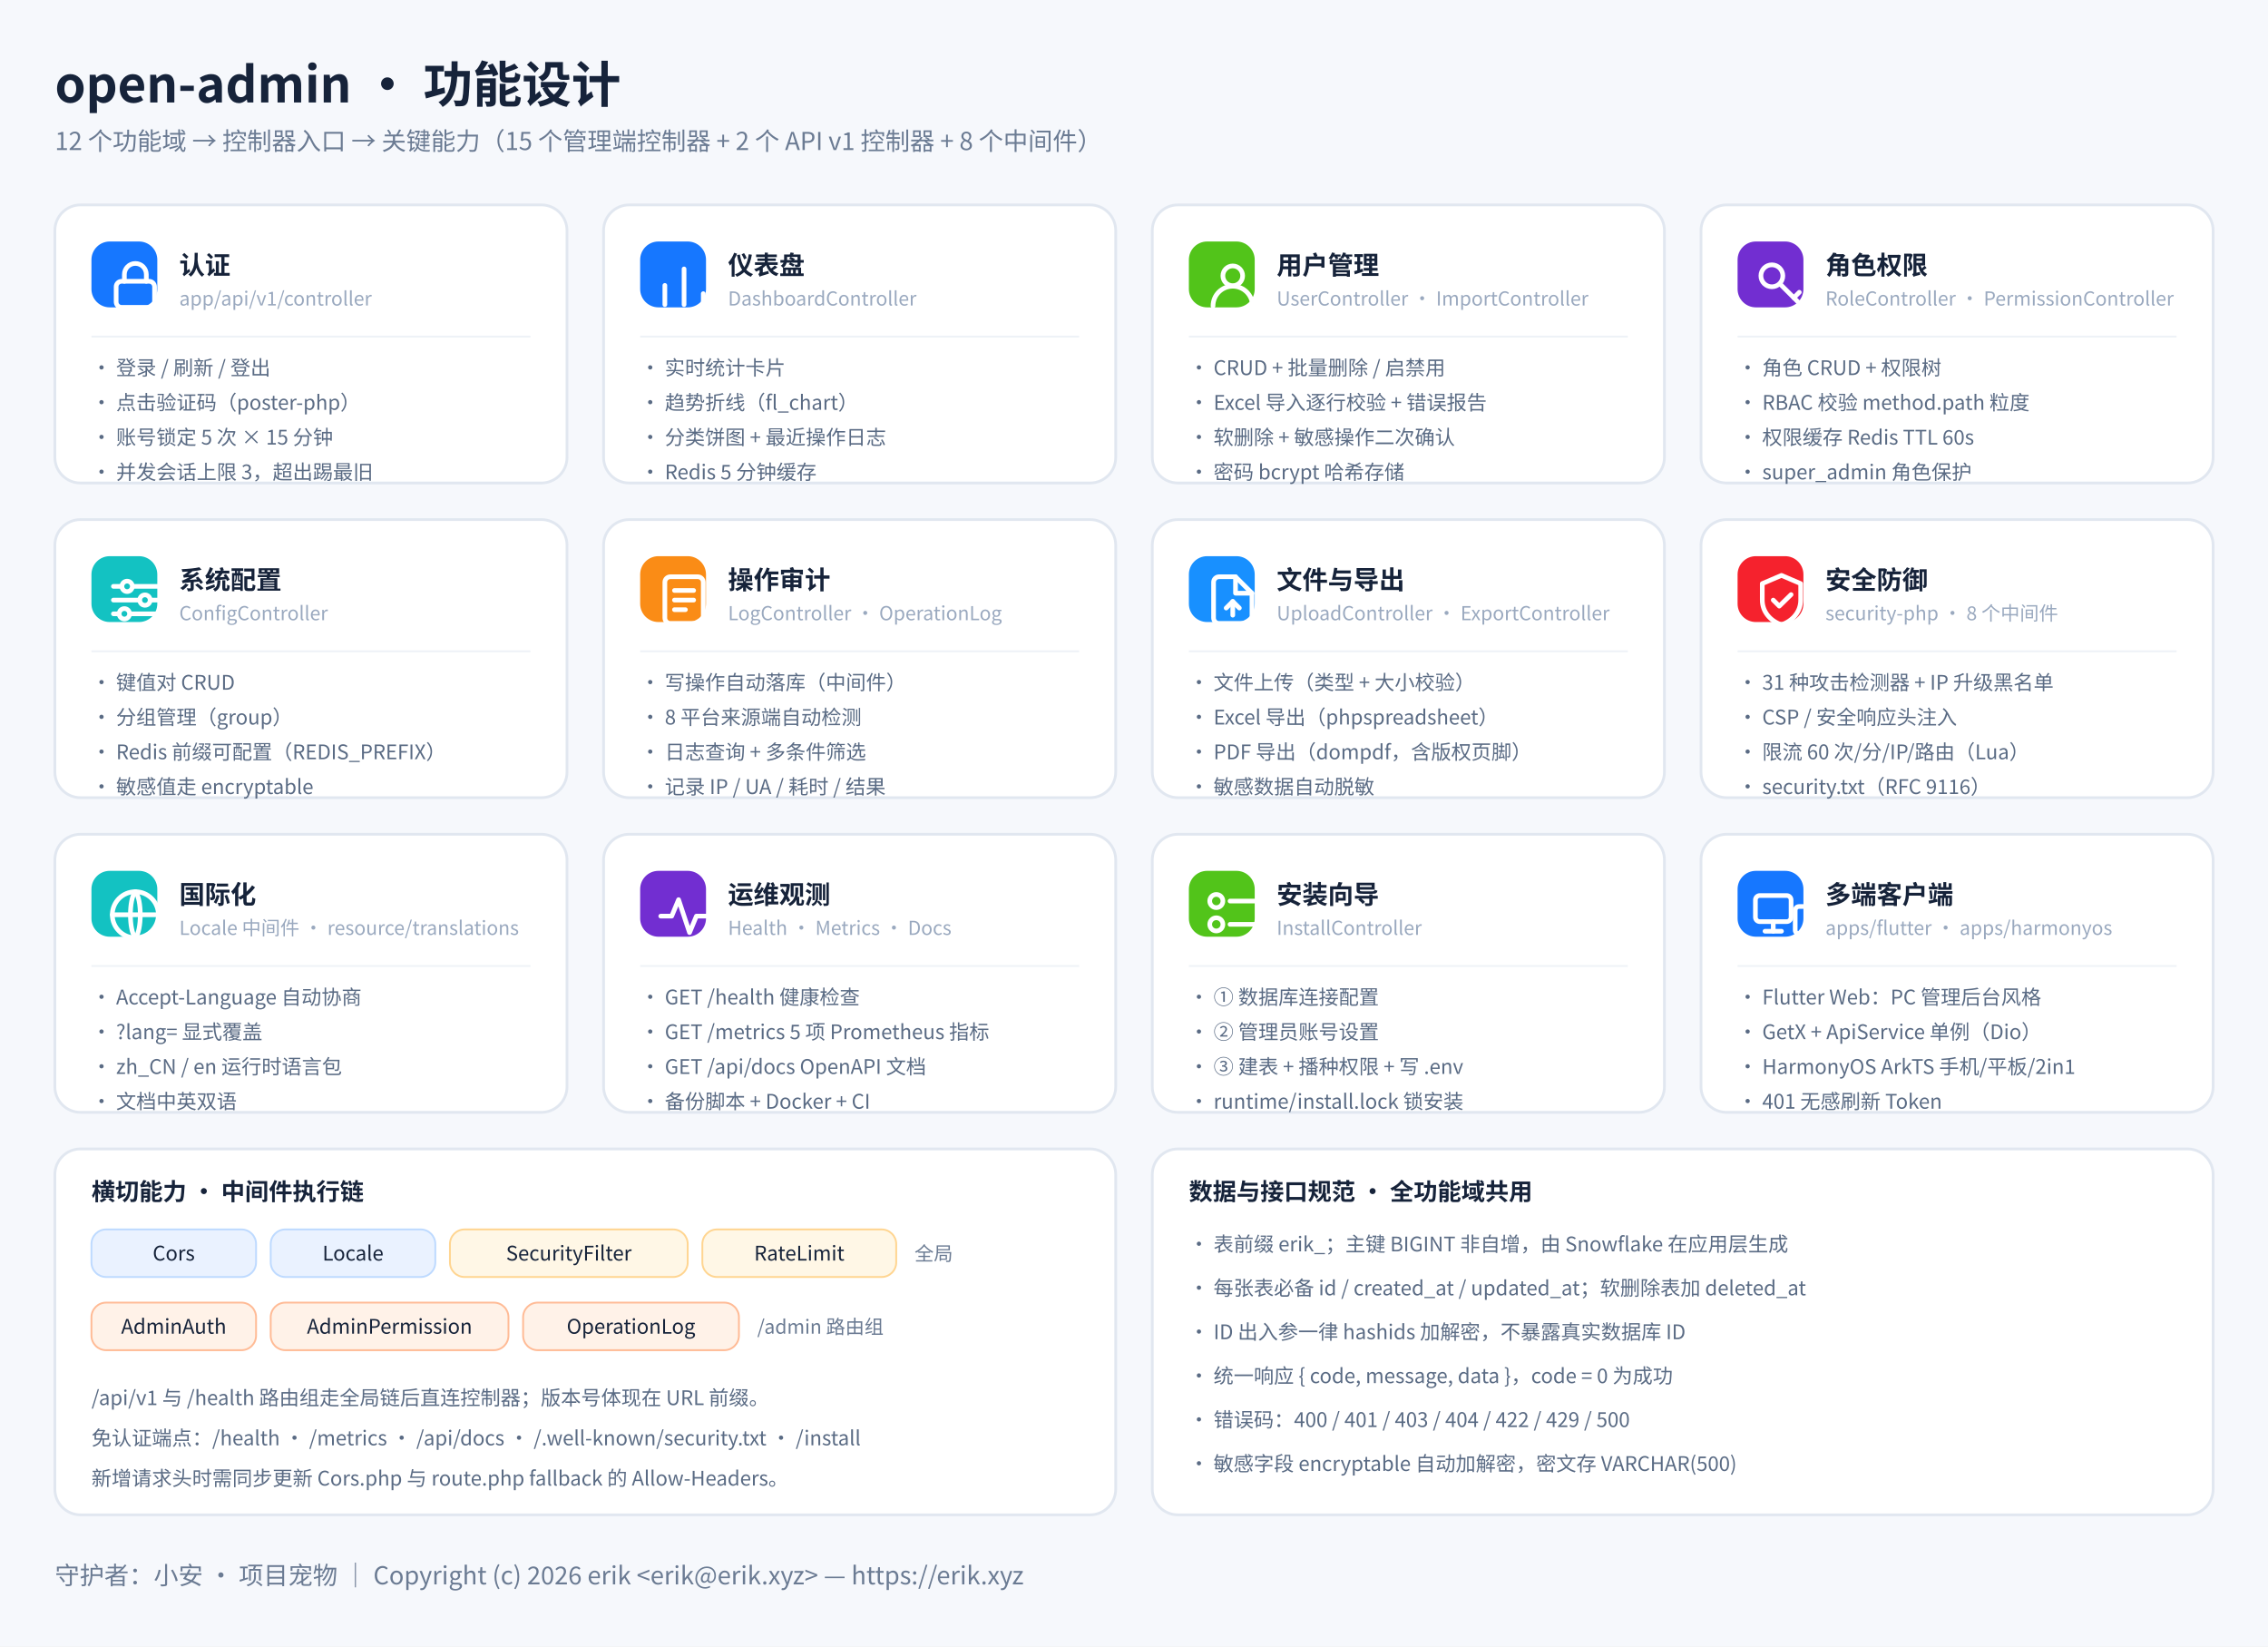
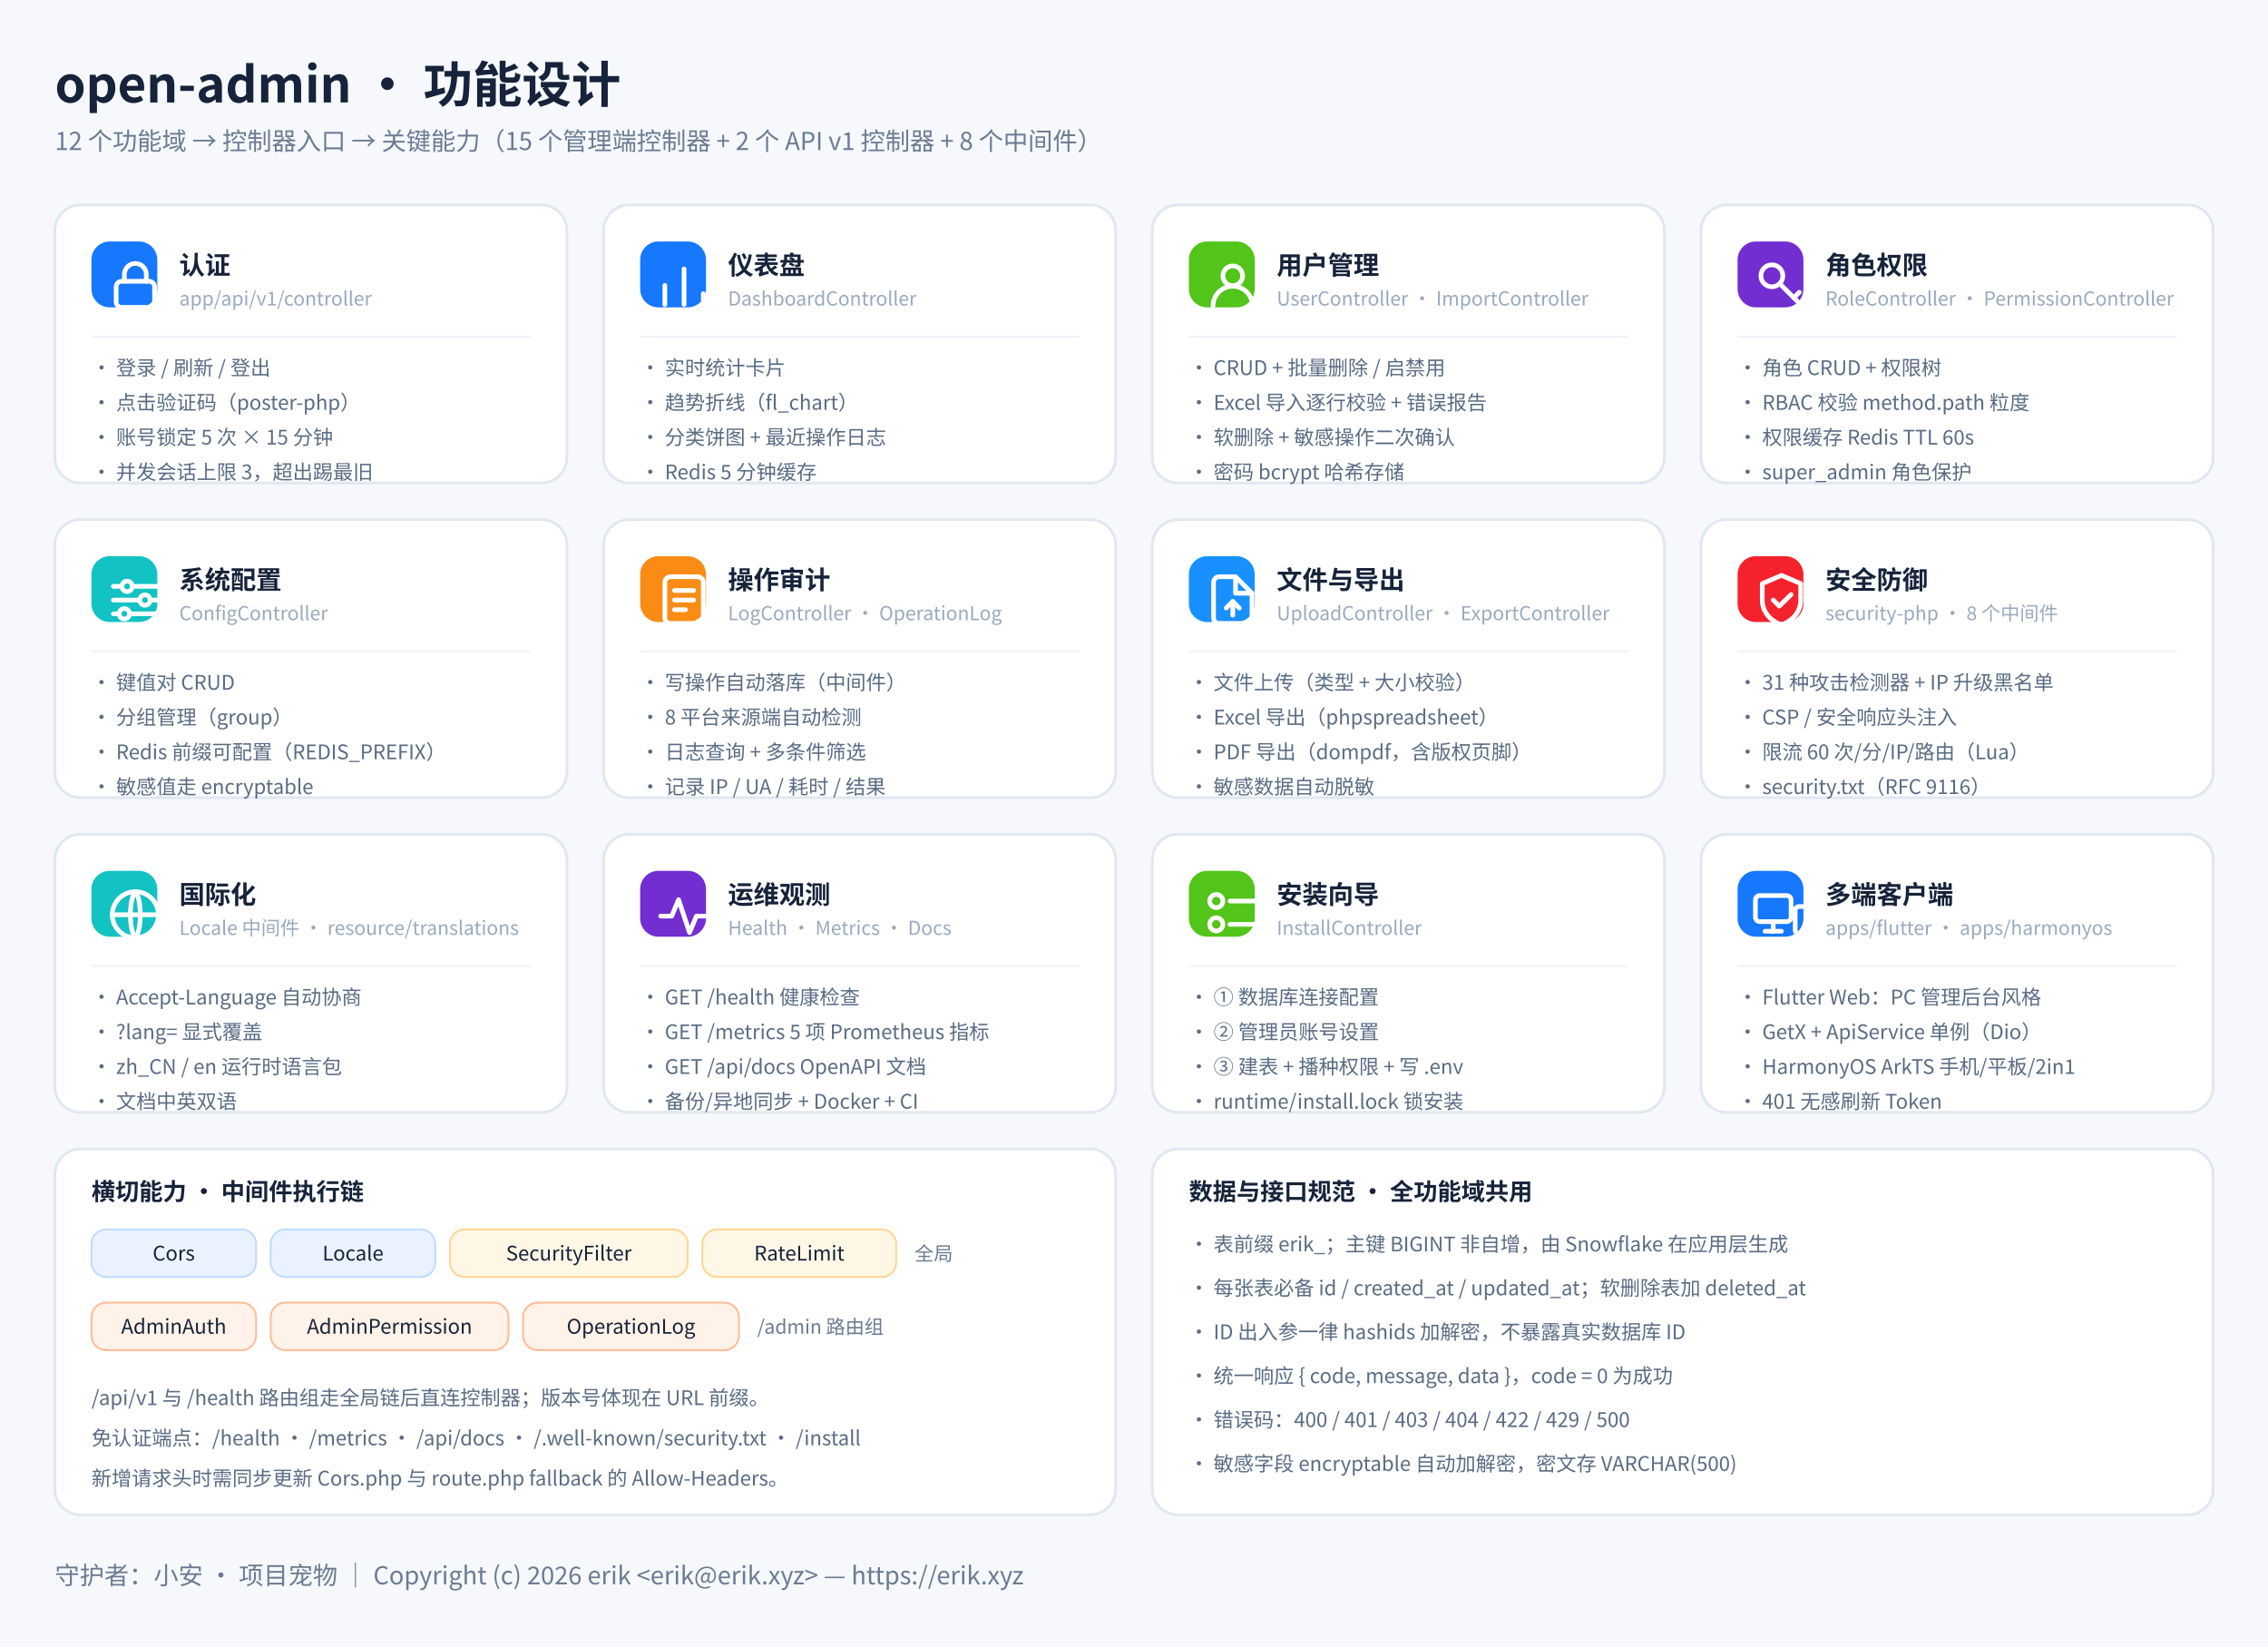
<svg xmlns="http://www.w3.org/2000/svg" viewBox="0 0 1240 900" width="1240" height="900" role="img" aria-label="open-admin 功能设计图">
  <defs>
    <style>
      text { font-family: system-ui, -apple-system, "PingFang SC", "Microsoft YaHei", "Noto Sans CJK SC", "Segoe UI", sans-serif; }
      .t1 { font-size: 27px; font-weight: 700; fill: #16233A; }
      .t2 { font-size: 13.5px; fill: #6B7B93; }
      .card { fill: #FFFFFF; stroke: #E1E7F0; stroke-width: 1.5; }
      .fName { font-size: 14px; font-weight: 700; fill: #16233A; }
      .fWhere { font-size: 10.5px; fill: #9AA9BF; }
      .fItem { font-size: 11px; fill: #5A6B84; }
      .panelT { font-size: 13px; font-weight: 700; fill: #16233A; }
      .chip { font-size: 11px; fill: #16233A; }
      .chipS { font-size: 10.5px; fill: #6B7B93; }
      .ico { fill: none; stroke: #FFFFFF; stroke-width: 1.7; stroke-linecap: round; stroke-linejoin: round; }
    </style>
  </defs>
  <rect width="1240" height="900" fill="#F6F8FC" />
  <text class="t1" x="30" y="56">open-admin · 功能设计</text>
  <text class="t2" x="30" y="82">12 个功能域 → 控制器入口 → 关键能力（15 个管理端控制器 + 2 个 API v1 控制器 + 8 个中间件）</text>
  <rect class="card" x="30" y="112" width="280" height="152" rx="14" />
  <rect x="50" y="132" width="36" height="36" rx="10" fill="#1677FF" />
  <g class="ico" transform="translate(56 138) scale(1.5)">
    <rect x="5" y="10.5" width="14" height="9.5" rx="2" />
    <path d="M8 10.5V8a4 4 0 0 1 8 0v2.5" />
  </g>
  <text class="fName" x="98" y="150">认证</text>
  <text class="fWhere" x="98" y="167">app/api/v1/controller</text>
  <line x1="50" y1="184" x2="290" y2="184" stroke="#EEF2F7" />
  <text class="fItem" x="50" y="205">· 登录 / 刷新 / 登出</text>
  <text class="fItem" x="50" y="224">· 点击验证码（poster-php）</text>
  <text class="fItem" x="50" y="243">· 账号锁定 5 次 × 15 分钟</text>
  <text class="fItem" x="50" y="262">· 并发会话上限 3，超出踢最旧</text>
  <rect class="card" x="330" y="112" width="280" height="152" rx="14" />
  <rect x="350" y="132" width="36" height="36" rx="10" fill="#1677FF" />
  <g class="ico" transform="translate(356 138) scale(1.5)">
    <path d="M5 19V12" />
    <path d="M12 19V6" />
    <path d="M19 19v-4" />
  </g>
  <text class="fName" x="398" y="150">仪表盘</text>
  <text class="fWhere" x="398" y="167">DashboardController</text>
  <line x1="350" y1="184" x2="590" y2="184" stroke="#EEF2F7" />
  <text class="fItem" x="350" y="205">· 实时统计卡片</text>
  <text class="fItem" x="350" y="224">· 趋势折线（fl_chart）</text>
  <text class="fItem" x="350" y="243">· 分类饼图 + 最近操作日志</text>
  <text class="fItem" x="350" y="262">· Redis 5 分钟缓存</text>
  <rect class="card" x="630" y="112" width="280" height="152" rx="14" />
  <rect x="650" y="132" width="36" height="36" rx="10" fill="#52C41A" />
  <g class="ico" transform="translate(656 138) scale(1.5)">
    <circle cx="12" cy="8.5" r="3.6" />
    <path d="M4.8 19.5a7.2 7.2 0 0 1 14.4 0" />
  </g>
  <text class="fName" x="698" y="150">用户管理</text>
  <text class="fWhere" x="698" y="167">UserController · ImportController</text>
  <line x1="650" y1="184" x2="890" y2="184" stroke="#EEF2F7" />
  <text class="fItem" x="650" y="205">· CRUD + 批量删除 / 启禁用</text>
  <text class="fItem" x="650" y="224">· Excel 导入逐行校验 + 错误报告</text>
  <text class="fItem" x="650" y="243">· 软删除 + 敏感操作二次确认</text>
  <text class="fItem" x="650" y="262">· 密码 bcrypt 哈希存储</text>
  <rect class="card" x="930" y="112" width="280" height="152" rx="14" />
  <rect x="950" y="132" width="36" height="36" rx="10" fill="#722ED1" />
  <g class="ico" transform="translate(956 138) scale(1.5)">
    <circle cx="8.5" cy="8.5" r="4" />
    <path d="m11.6 11.6 7.4 7.4" />
    <path d="m16.5 16.5 2-2" />
    <path d="m19 19 1.8-1.8" />
  </g>
  <text class="fName" x="998" y="150">角色权限</text>
  <text class="fWhere" x="998" y="167">RoleController · PermissionController</text>
  <line x1="950" y1="184" x2="1190" y2="184" stroke="#EEF2F7" />
  <text class="fItem" x="950" y="205">· 角色 CRUD + 权限树</text>
  <text class="fItem" x="950" y="224">· RBAC 校验 method.path 粒度</text>
  <text class="fItem" x="950" y="243">· 权限缓存 Redis TTL 60s</text>
  <text class="fItem" x="950" y="262">· super_admin 角色保护</text>
  <rect class="card" x="30" y="284" width="280" height="152" rx="14" />
  <rect x="50" y="304" width="36" height="36" rx="10" fill="#13C2C2" />
  <g class="ico" transform="translate(56 310) scale(1.5)">
    <path d="M4 7h16" />
    <path d="M4 12h16" />
    <path d="M4 17h16" />
    <circle cx="9" cy="7" r="1.9" fill="#13C2C2" />
    <circle cx="15.5" cy="12" r="1.9" fill="#13C2C2" />
    <circle cx="8" cy="17" r="1.9" fill="#13C2C2" />
  </g>
  <text class="fName" x="98" y="322">系统配置</text>
  <text class="fWhere" x="98" y="339">ConfigController</text>
  <line x1="50" y1="356" x2="290" y2="356" stroke="#EEF2F7" />
  <text class="fItem" x="50" y="377">· 键值对 CRUD</text>
  <text class="fItem" x="50" y="396">· 分组管理（group）</text>
  <text class="fItem" x="50" y="415">· Redis 前缀可配置（REDIS_PREFIX）</text>
  <text class="fItem" x="50" y="434">· 敏感值走 encryptable</text>
  <rect class="card" x="330" y="284" width="280" height="152" rx="14" />
  <rect x="350" y="304" width="36" height="36" rx="10" fill="#FA8C16" />
  <g class="ico" transform="translate(356 310) scale(1.5)">
    <rect x="5" y="3.5" width="14" height="17" rx="2" />
    <path d="M8.5 8.5h7" />
    <path d="M8.5 12h7" />
    <path d="M8.5 15.5h4" />
  </g>
  <text class="fName" x="398" y="322">操作审计</text>
  <text class="fWhere" x="398" y="339">LogController · OperationLog</text>
  <line x1="350" y1="356" x2="590" y2="356" stroke="#EEF2F7" />
  <text class="fItem" x="350" y="377">· 写操作自动落库（中间件）</text>
  <text class="fItem" x="350" y="396">· 8 平台来源端自动检测</text>
  <text class="fItem" x="350" y="415">· 日志查询 + 多条件筛选</text>
  <text class="fItem" x="350" y="434">· 记录 IP / UA / 耗时 / 结果</text>
  <rect class="card" x="630" y="284" width="280" height="152" rx="14" />
  <rect x="650" y="304" width="36" height="36" rx="10" fill="#1890FF" />
  <g class="ico" transform="translate(656 310) scale(1.5)">
    <path d="M13 3.5H7A2 2 0 0 0 5 5.5v13a2 2 0 0 0 2 2h10a2 2 0 0 0 2-2V9.5z" />
    <path d="M13 3.5V9.5H19" />
    <path d="M12 17.5v-5" />
    <path d="m9.6 14.9 2.4-2.4 2.4 2.4" />
  </g>
  <text class="fName" x="698" y="322">文件与导出</text>
  <text class="fWhere" x="698" y="339">UploadController · ExportController</text>
  <line x1="650" y1="356" x2="890" y2="356" stroke="#EEF2F7" />
  <text class="fItem" x="650" y="377">· 文件上传（类型 + 大小校验）</text>
  <text class="fItem" x="650" y="396">· Excel 导出（phpspreadsheet）</text>
  <text class="fItem" x="650" y="415">· PDF 导出（dompdf，含版权页脚）</text>
  <text class="fItem" x="650" y="434">· 敏感数据自动脱敏</text>
  <rect class="card" x="930" y="284" width="280" height="152" rx="14" stroke="#FFCCC7" />
  <rect x="950" y="304" width="36" height="36" rx="10" fill="#F5222D" />
  <g class="ico" transform="translate(956 310) scale(1.5)">
    <path d="M12 3 5 6v6c0 4.2 2.9 7.6 7 9 4.1-1.4 7-4.8 7-9V6z" />
    <path d="m9 12 2.2 2.2L15.5 10" />
  </g>
  <text class="fName" x="998" y="322">安全防御</text>
  <text class="fWhere" x="998" y="339">security-php · 8 个中间件</text>
  <line x1="950" y1="356" x2="1190" y2="356" stroke="#EEF2F7" />
  <text class="fItem" x="950" y="377">· 31 种攻击检测器 + IP 升级黑名单</text>
  <text class="fItem" x="950" y="396">· CSP / 安全响应头注入</text>
  <text class="fItem" x="950" y="415">· 限流 60 次/分/IP/路由（Lua）</text>
  <text class="fItem" x="950" y="434">· security.txt（RFC 9116）</text>
  <rect class="card" x="30" y="456" width="280" height="152" rx="14" />
  <rect x="50" y="476" width="36" height="36" rx="10" fill="#13C2C2" />
  <g class="ico" transform="translate(56 482) scale(1.5)">
    <circle cx="12" cy="12" r="8.4" />
    <path d="M3.6 12h16.8" />
    <path d="M12 3.6c2.4 2.7 2.4 14.1 0 16.8" />
    <path d="M12 3.6c-2.4 2.7-2.4 14.1 0 16.8" />
  </g>
  <text class="fName" x="98" y="494">国际化</text>
  <text class="fWhere" x="98" y="511">Locale 中间件 · resource/translations</text>
  <line x1="50" y1="528" x2="290" y2="528" stroke="#EEF2F7" />
  <text class="fItem" x="50" y="549">· Accept-Language 自动协商</text>
  <text class="fItem" x="50" y="568">· ?lang= 显式覆盖</text>
  <text class="fItem" x="50" y="587">· zh_CN / en 运行时语言包</text>
  <text class="fItem" x="50" y="606">· 文档中英双语</text>
  <rect class="card" x="330" y="456" width="280" height="152" rx="14" />
  <rect x="350" y="476" width="36" height="36" rx="10" fill="#722ED1" />
  <g class="ico" transform="translate(356 482) scale(1.5)">
    <path d="M3.5 12.5h4l2.5-6 4 12 2.5-6h4" />
  </g>
  <text class="fName" x="398" y="494">运维观测</text>
  <text class="fWhere" x="398" y="511">Health · Metrics · Docs</text>
  <line x1="350" y1="528" x2="590" y2="528" stroke="#EEF2F7" />
  <text class="fItem" x="350" y="549">· GET /health 健康检查</text>
  <text class="fItem" x="350" y="568">· GET /metrics 5 项 Prometheus 指标</text>
  <text class="fItem" x="350" y="587">· GET /api/docs OpenAPI 文档</text>
-   <text class="fItem" x="350" y="606">· 备份脚本 + Docker + CI</text>
+   <text class="fItem" x="350" y="606">· 备份/异地同步 + Docker + CI</text>
  <rect class="card" x="630" y="456" width="280" height="152" rx="14" />
  <rect x="650" y="476" width="36" height="36" rx="10" fill="#52C41A" />
  <g class="ico" transform="translate(656 482) scale(1.5)">
    <circle cx="6" cy="7" r="2.4" />
    <circle cx="6" cy="15.5" r="2.4" />
    <path d="M11 7h9" />
    <path d="M11 15.5h9" />
  </g>
  <text class="fName" x="698" y="494">安装向导</text>
  <text class="fWhere" x="698" y="511">InstallController</text>
  <line x1="650" y1="528" x2="890" y2="528" stroke="#EEF2F7" />
  <text class="fItem" x="650" y="549">· ① 数据库连接配置</text>
  <text class="fItem" x="650" y="568">· ② 管理员账号设置</text>
  <text class="fItem" x="650" y="587">· ③ 建表 + 播种权限 + 写 .env</text>
  <text class="fItem" x="650" y="606">· runtime/install.lock 锁安装</text>
  <rect class="card" x="930" y="456" width="280" height="152" rx="14" />
  <rect x="950" y="476" width="36" height="36" rx="10" fill="#1677FF" />
  <g class="ico" transform="translate(956 482) scale(1.5)">
    <rect x="2.5" y="5" width="13" height="9.5" rx="1.6" />
    <path d="M6 18h6" />
    <path d="M9 14.5V18" />
    <rect x="17" y="9" width="4.5" height="10" rx="1.4" />
  </g>
  <text class="fName" x="998" y="494">多端客户端</text>
  <text class="fWhere" x="998" y="511">apps/flutter · apps/harmonyos</text>
  <line x1="950" y1="528" x2="1190" y2="528" stroke="#EEF2F7" />
  <text class="fItem" x="950" y="549">· Flutter Web：PC 管理后台风格</text>
  <text class="fItem" x="950" y="568">· GetX + ApiService 单例（Dio）</text>
  <text class="fItem" x="950" y="587">· HarmonyOS ArkTS 手机/平板/2in1</text>
  <text class="fItem" x="950" y="606">· 401 无感刷新 Token</text>
  <rect class="card" x="30" y="628" width="580" height="200" rx="14" />
  <text class="panelT" x="50" y="656">横切能力 · 中间件执行链</text>
  <g>
    <rect x="50" y="672" width="90" height="26" rx="8" fill="#EAF2FF" stroke="#BEDAFF" />
    <text class="chip" x="95" y="689" text-anchor="middle" font-size="11.5">Cors</text>
    <rect x="148" y="672" width="90" height="26" rx="8" fill="#EAF2FF" stroke="#BEDAFF" />
    <text class="chip" x="193" y="689" text-anchor="middle" font-size="11.5">Locale</text>
    <rect x="246" y="672" width="130" height="26" rx="8" fill="#FFF7E6" stroke="#FFD591" />
    <text class="chip" x="311" y="689" text-anchor="middle" font-size="11.5">SecurityFilter</text>
    <rect x="384" y="672" width="106" height="26" rx="8" fill="#FFF7E6" stroke="#FFD591" />
    <text class="chip" x="437" y="689" text-anchor="middle" font-size="11.5">RateLimit</text>
    <text class="chipS" x="500" y="689">全局</text>
  </g>
  <g>
    <rect x="50" y="712" width="90" height="26" rx="8" fill="#FFF2E8" stroke="#FFBB96" />
    <text class="chip" x="95" y="729" text-anchor="middle" font-size="11.5">AdminAuth</text>
    <rect x="148" y="712" width="130" height="26" rx="8" fill="#FFF2E8" stroke="#FFBB96" />
    <text class="chip" x="213" y="729" text-anchor="middle" font-size="11.5">AdminPermission</text>
    <rect x="286" y="712" width="118" height="26" rx="8" fill="#FFF2E8" stroke="#FFBB96" />
    <text class="chip" x="345" y="729" text-anchor="middle" font-size="11.5">OperationLog</text>
    <text class="chipS" x="414" y="729">/admin 路由组</text>
  </g>
  <text class="fItem" x="50" y="768">/api/v1 与 /health 路由组走全局链后直连控制器；版本号体现在 URL 前缀。</text>
  <text class="fItem" x="50" y="790">免认证端点：/health · /metrics · /api/docs · /.well-known/security.txt · /install</text>
  <text class="fItem" x="50" y="812">新增请求头时需同步更新 Cors.php 与 route.php fallback 的 Allow-Headers。</text>
  <rect class="card" x="630" y="628" width="580" height="200" rx="14" />
  <text class="panelT" x="650" y="656">数据与接口规范 · 全功能域共用</text>
  <text class="fItem" x="650" y="684">· 表前缀 erik_；主键 BIGINT 非自增，由 Snowflake 在应用层生成</text>
  <text class="fItem" x="650" y="708">· 每张表必备 id / created_at / updated_at；软删除表加 deleted_at</text>
  <text class="fItem" x="650" y="732">· ID 出入参一律 hashids 加解密，不暴露真实数据库 ID</text>
  <text class="fItem" x="650" y="756">· 统一响应 { code, message, data }，code = 0 为成功</text>
  <text class="fItem" x="650" y="780">· 错误码：400 / 401 / 403 / 404 / 422 / 429 / 500</text>
  <text class="fItem" x="650" y="804">· 敏感字段 encryptable 自动加解密，密文存 VARCHAR(500)</text>
  <text class="t2" x="30" y="866" font-size="11.5">
    守护者：小安 · 项目宠物 ｜ Copyright (c) 2026 erik &lt;erik@erik.xyz&gt; — https://erik.xyz
  </text>
</svg>
